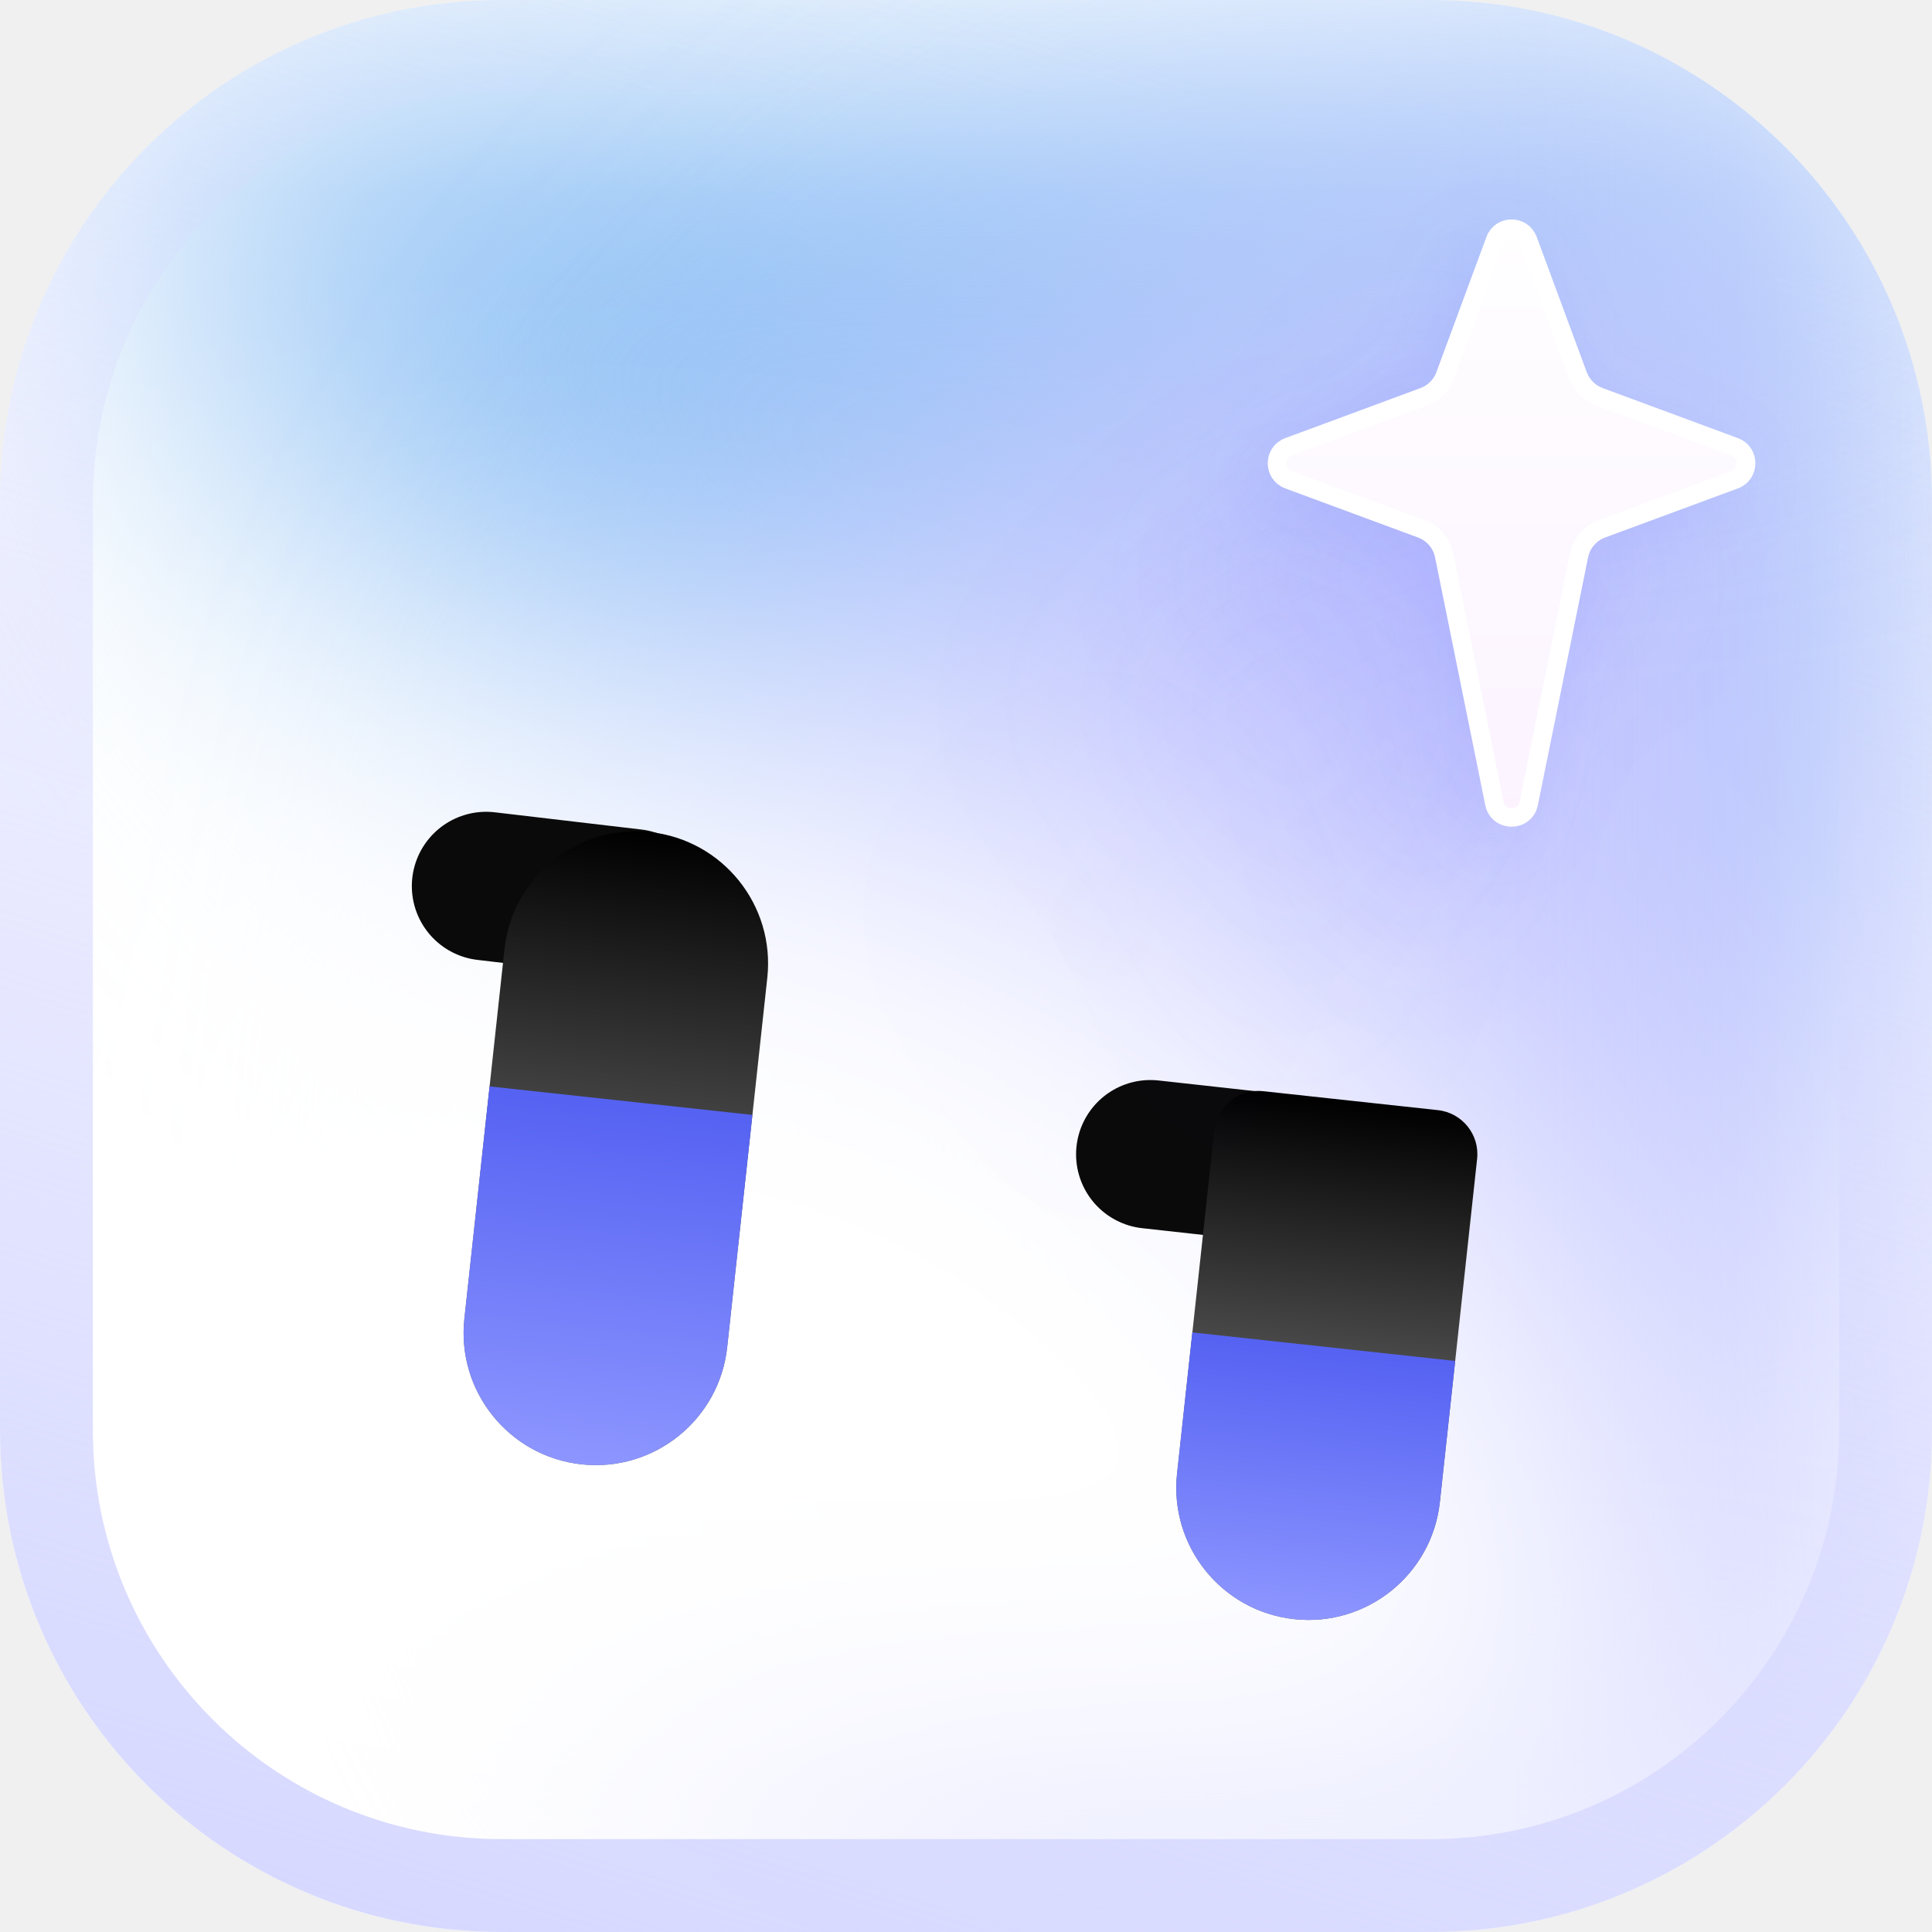
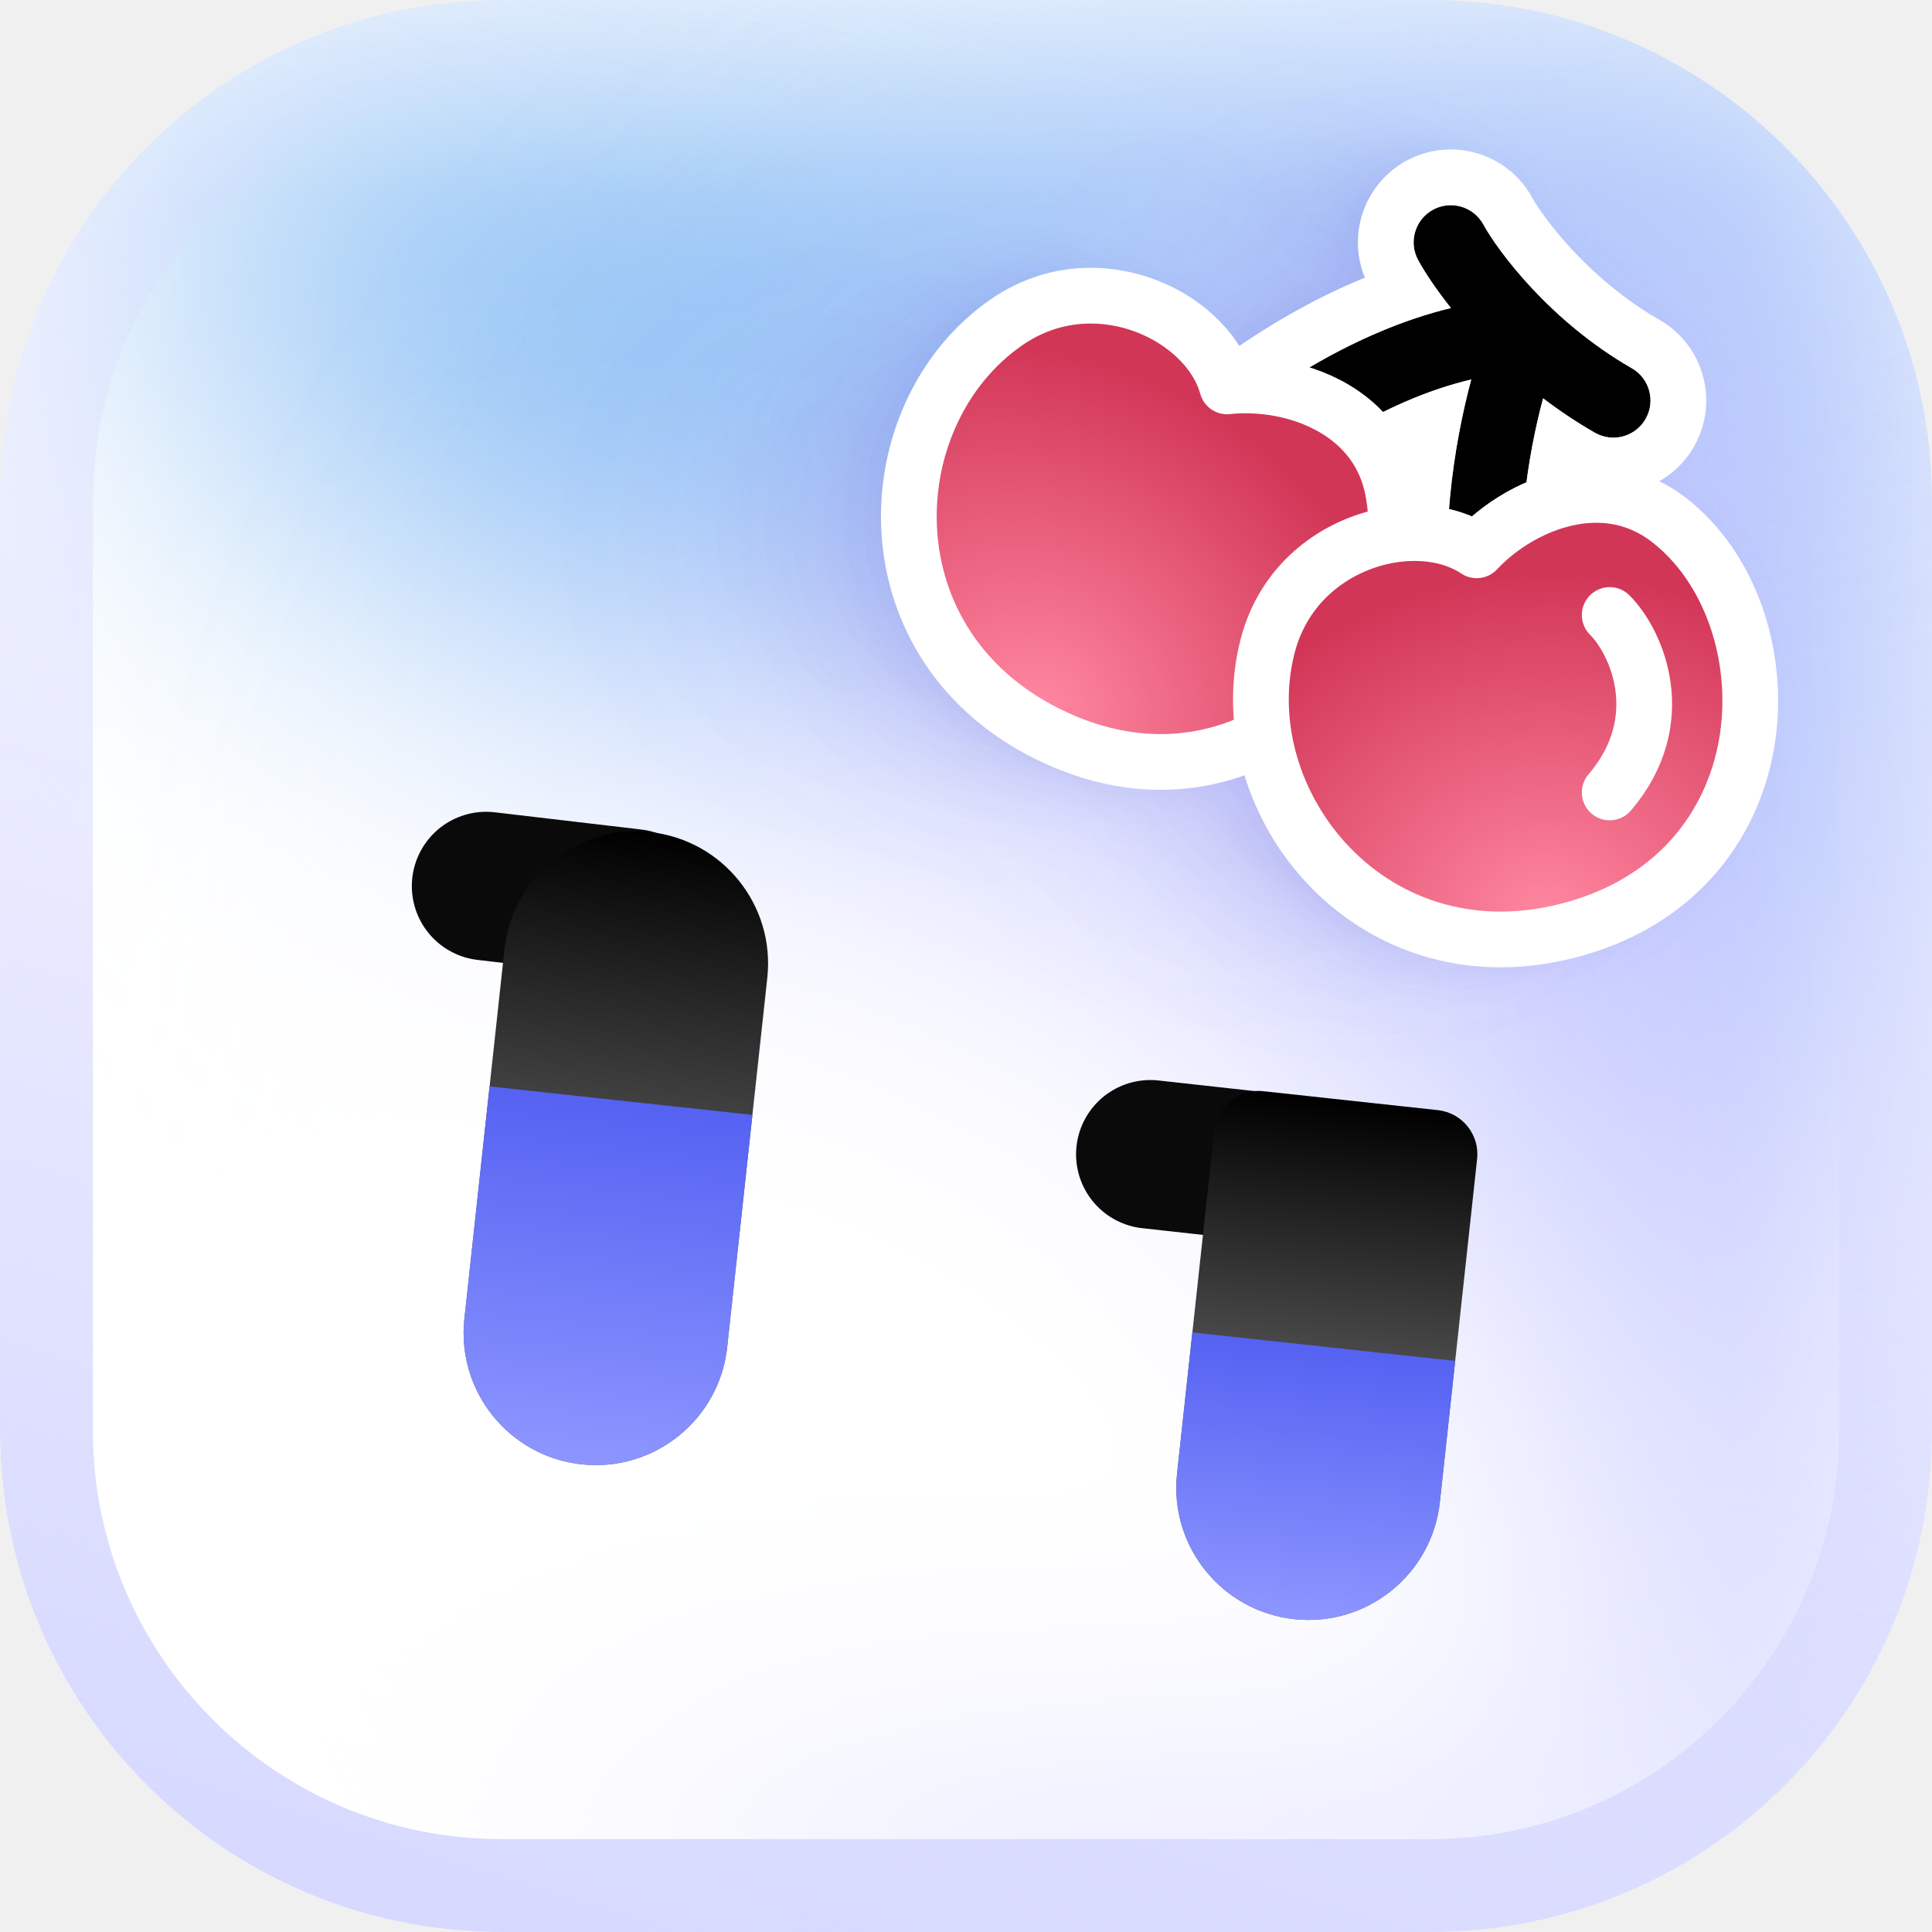
<svg xmlns="http://www.w3.org/2000/svg" width="104" height="104" viewBox="0 0 104 104" fill="none">
  <g clip-path="url(#clip0_4734_4513)">
    <rect width="104" height="104" rx="27" fill="white" />
    <g filter="url(#filter0_f_4734_4513)">
      <circle cx="73.802" cy="-11.239" r="68.96" fill="#91C2F5" />
    </g>
    <g filter="url(#filter1_f_4734_4513)">
      <circle cx="87.223" cy="64.637" r="55.54" fill="#C5C8FF" />
    </g>
    <g filter="url(#filter2_f_4734_4513)">
      <ellipse cx="31.683" cy="99.114" rx="60.85" ry="60.159" fill="white" />
    </g>
    <path d="M61.925 62.138L75.16 63.601" stroke="#0A0A0A" stroke-width="8" stroke-linecap="round" />
    <path d="M26.169 47.699L34.059 48.626" stroke="#0A0A0A" stroke-width="8" stroke-linecap="round" />
    <rect x="27.924" y="44.023" width="14.231" height="34.235" rx="7.116" transform="rotate(6.19488 27.9236 44.0235)" fill="url(#paint0_linear_4734_4513)" />
    <path d="M26.354 58.481L40.502 60.016L39.145 72.52C38.721 76.427 35.21 79.251 31.303 78.827V78.827C27.396 78.403 24.573 74.892 24.997 70.985L26.354 58.481Z" fill="url(#paint1_linear_4734_4513)" />
    <path d="M79.513 62.386C79.656 61.077 78.71 59.901 77.401 59.759L67.993 58.738C66.684 58.596 65.508 59.542 65.366 60.85L63.361 79.318C62.937 83.225 65.76 86.736 69.667 87.16V87.16C73.574 87.584 77.085 84.761 77.509 80.854L79.513 62.386Z" fill="url(#paint2_linear_4734_4513)" />
    <path d="M78.333 73.26L64.185 71.724L63.361 79.318C62.937 83.225 65.76 86.736 69.667 87.16V87.16C73.574 87.584 77.085 84.761 77.509 80.854L78.333 73.26Z" fill="url(#paint3_linear_4734_4513)" />
    <g filter="url(#filter3_dddd_4734_4513)">
-       <path d="M80.484 12.928C80.788 12.107 81.949 12.107 82.253 12.928L84.947 20.21C85.144 20.742 85.564 21.161 86.096 21.358L93.378 24.053C94.198 24.357 94.198 25.518 93.378 25.822L86.227 28.467C85.596 28.701 85.131 29.244 84.997 29.904L82.293 43.246C82.089 44.254 80.649 44.254 80.444 43.246L77.74 29.904C77.606 29.244 77.141 28.701 76.51 28.467L69.359 25.822C68.538 25.518 68.538 24.357 69.359 24.053L76.642 21.358C77.173 21.161 77.592 20.742 77.789 20.21L80.484 12.928Z" fill="url(#paint4_linear_4734_4513)" stroke="white" />
+       <mask id="path-12-outside-1_4734_4513" maskUnits="userSpaceOnUse" x="60.636" y="7.046" width="32" height="31" fill="black">
+         <rect fill="white" x="60.636" y="7.046" width="32" height="31" />
+         <path d="M77.136 11.291C78.105 10.761 79.321 11.117 79.851 12.086C80.633 13.516 83.441 17.3 87.842 19.823C88.8 20.373 89.132 21.596 88.582 22.554C88.033 23.512 86.811 23.843 85.853 23.294C84.853 22.721 83.923 22.093 83.066 21.441C82.237 24.52 81.477 29.198 82.152 33.816L80.172 34.105L78.194 34.394C77.428 29.153 78.254 23.944 79.198 20.43C77.05 20.929 74.9 21.865 72.917 22.992C70.047 24.625 67.7 26.558 66.457 27.794L65.046 26.375L63.636 24.957C65.119 23.483 67.747 21.33 70.94 19.515C73.063 18.308 75.515 17.207 78.104 16.581C77.287 15.553 76.694 14.65 76.341 14.006C75.812 13.037 76.167 11.821 77.136 11.291Z" />
+       </mask>
+       <path d="M77.136 11.291C78.105 10.761 79.321 11.117 79.851 12.086C80.633 13.516 83.441 17.3 87.842 19.823C88.8 20.373 89.132 21.596 88.582 22.554C88.033 23.512 86.811 23.843 85.853 23.294C84.853 22.721 83.923 22.093 83.066 21.441C82.237 24.52 81.477 29.198 82.152 33.816L80.172 34.105L78.194 34.394C77.428 29.153 78.254 23.944 79.198 20.43C77.05 20.929 74.9 21.865 72.917 22.992C70.047 24.625 67.7 26.558 66.457 27.794L65.046 26.375L63.636 24.957C65.119 23.483 67.747 21.33 70.94 19.515C73.063 18.308 75.515 17.207 78.104 16.581C77.287 15.553 76.694 14.65 76.341 14.006C75.812 13.037 76.167 11.821 77.136 11.291Z" fill="black" />
+       <path d="M77.136 11.291L75.697 8.659L75.696 8.659L77.136 11.291ZM79.851 12.086L82.483 10.647L82.483 10.646L79.851 12.086ZM87.842 19.823L86.35 22.426L86.35 22.426L87.842 19.823ZM88.582 22.554L91.185 24.047L91.185 24.046L88.582 22.554ZM85.853 23.294L84.361 25.897L84.362 25.897L85.853 23.294ZM83.066 21.441L84.883 19.054C84.088 18.448 83.044 18.279 82.098 18.601C81.152 18.924 80.429 19.696 80.169 20.661L83.066 21.441ZM82.152 33.816L82.585 36.784C83.373 36.669 84.082 36.246 84.558 35.608C85.033 34.97 85.235 34.169 85.12 33.382L82.152 33.816ZM80.172 34.105L79.739 31.136L79.739 31.136L80.172 34.105ZM78.194 34.394L75.225 34.828C75.465 36.467 76.988 37.602 78.627 37.362L78.194 34.394ZM79.198 20.43L82.095 21.208C82.368 20.19 82.087 19.103 81.355 18.345C80.622 17.587 79.546 17.269 78.519 17.508L79.198 20.43ZM72.917 22.992L71.434 20.384L71.434 20.384L72.917 22.992ZM66.457 27.794L64.329 29.909C64.889 30.473 65.652 30.792 66.447 30.794C67.243 30.797 68.007 30.483 68.571 29.922L66.457 27.794ZM65.046 26.375L67.174 24.26L67.174 24.26L65.046 26.375ZM63.636 24.957L61.521 22.829C60.957 23.39 60.638 24.153 60.636 24.948C60.634 25.744 60.948 26.508 61.509 27.073L63.636 24.957ZM70.94 19.515L69.457 16.907L69.457 16.907L70.94 19.515ZM78.104 16.581L78.809 19.497C79.804 19.256 80.608 18.525 80.941 17.556C81.274 16.587 81.09 15.516 80.452 14.714L78.104 16.581ZM76.341 14.006L73.709 15.445L73.709 15.445L76.341 14.006ZM77.136 11.291L78.575 13.923C78.091 14.188 77.484 14.011 77.219 13.526L79.851 12.086L82.483 10.646C81.157 8.224 78.119 7.334 75.697 8.659L77.136 11.291ZM79.851 12.086L77.219 13.525C78.22 15.357 81.391 19.583 86.35 22.426L87.842 19.823L89.334 17.221C85.49 15.017 83.046 11.676 82.483 10.647L79.851 12.086ZM87.842 19.823L86.35 22.426C85.87 22.151 85.706 21.54 85.98 21.062L88.582 22.554L91.185 24.046C92.558 21.651 91.731 18.595 89.334 17.221L87.842 19.823ZM88.582 22.554L85.98 21.061C86.255 20.582 86.865 20.417 87.344 20.691L85.853 23.294L84.362 25.897C86.757 27.269 89.811 26.441 91.185 24.047L88.582 22.554ZM85.853 23.294L87.345 20.692C86.468 20.189 85.646 19.635 84.883 19.054L83.066 21.441L81.248 23.827C82.2 24.552 83.238 25.253 84.361 25.897L85.853 23.294ZM83.066 21.441L80.169 20.661C79.279 23.967 78.428 29.084 79.183 34.249L82.152 33.816L85.12 33.382C84.525 29.312 85.195 25.072 85.963 22.22L83.066 21.441ZM82.152 33.816L81.718 30.847L79.739 31.136L80.172 34.105L80.606 37.073L82.585 36.784L82.152 33.816ZM80.172 34.105L79.739 31.136L77.76 31.425L78.194 34.394L78.627 37.362L80.606 37.073L80.172 34.105ZM78.194 34.394L81.162 33.96C80.475 29.258 81.215 24.484 82.095 21.208L79.198 20.43L76.3 19.652C75.293 23.404 74.38 29.047 75.225 34.828L78.194 34.394ZM79.198 20.43L78.519 17.508C76.013 18.089 73.591 19.159 71.434 20.384L72.917 22.992L74.4 25.6C76.21 24.571 78.086 23.768 79.876 23.352L79.198 20.43ZM72.917 22.992L71.434 20.384C68.322 22.154 65.764 24.252 64.341 25.666L66.457 27.794L68.571 29.922C69.635 28.864 71.772 27.095 74.4 25.6L72.917 22.992ZM66.457 27.794L68.584 25.679L67.174 24.26L65.046 26.375L62.918 28.49L64.329 29.909L66.457 27.794ZM65.046 26.375L67.174 24.26L65.763 22.842L63.636 24.957L61.509 27.073L62.919 28.491L65.046 26.375ZM63.636 24.957L65.751 27.085C67.055 25.789 69.472 23.801 72.423 22.123L70.94 19.515L69.457 16.907C66.022 18.86 63.184 21.177 61.521 22.829L63.636 24.957ZM70.94 19.515L72.423 22.123C74.377 21.011 76.566 20.04 78.809 19.497L78.104 16.581L77.399 13.665C74.464 14.375 71.748 15.604 69.457 16.907L70.94 19.515ZM78.104 16.581L80.452 14.714C79.717 13.79 79.227 13.03 78.973 12.566L76.341 14.006L73.709 15.445C74.161 16.271 74.856 17.317 75.755 18.448L78.104 16.581ZM76.341 14.006L78.974 12.567C79.238 13.05 79.061 13.658 78.576 13.923L77.136 11.291L75.696 8.659C73.273 9.985 72.385 13.024 73.709 15.445L76.341 14.006Z" fill="white" mask="url(#path-12-outside-1_4734_4513)" />
+       <path d="M54.163 17.36C57.022 15.371 60.288 15.656 62.635 16.898C63.806 17.518 64.819 18.409 65.471 19.47C65.723 19.88 65.925 20.329 66.057 20.801C66.23 20.782 66.403 20.767 66.574 20.758C67.58 20.707 68.713 20.818 69.817 21.136C72.01 21.766 74.356 23.319 74.964 26.316C75.794 30.407 73.911 34.976 70.601 37.886C67.21 40.866 62.212 42.213 56.791 39.7C46.513 34.936 47.027 22.322 54.163 17.36Z" fill="url(#paint4_radial_4734_4513)" stroke="white" stroke-width="3" stroke-linecap="round" stroke-linejoin="round" />
+       <path d="M68.235 34.783C69.102 31.411 71.762 29.494 74.35 28.902C75.642 28.607 76.992 28.62 78.178 28.998C78.636 29.145 79.083 29.352 79.491 29.623C79.609 29.496 79.731 29.372 79.855 29.254C80.583 28.558 81.514 27.903 82.558 27.422C84.63 26.468 87.421 26.112 89.838 27.985C93.138 30.542 94.695 35.232 94.088 39.597C93.466 44.068 90.559 48.352 84.813 49.989C73.917 53.091 66.07 43.201 68.235 34.783Z" fill="#D23657" />
+       <path d="M68.235 34.783C69.102 31.411 71.762 29.494 74.35 28.902C75.642 28.607 76.992 28.62 78.178 28.998C78.636 29.145 79.083 29.352 79.491 29.623C79.609 29.496 79.731 29.372 79.855 29.254C80.583 28.558 81.514 27.903 82.558 27.422C84.63 26.468 87.421 26.112 89.838 27.985C93.138 30.542 94.695 35.232 94.088 39.597C93.466 44.068 90.559 48.352 84.813 49.989C73.917 53.091 66.07 43.201 68.235 34.783Z" fill="url(#paint5_radial_4734_4513)" />
+       <path d="M68.235 34.783C69.102 31.411 71.762 29.494 74.35 28.902C75.642 28.607 76.992 28.62 78.178 28.998C78.636 29.145 79.083 29.352 79.491 29.623C79.609 29.496 79.731 29.372 79.855 29.254C80.583 28.558 81.514 27.903 82.558 27.422C84.63 26.468 87.421 26.112 89.838 27.985C93.138 30.542 94.695 35.232 94.088 39.597C93.466 44.068 90.559 48.352 84.813 49.989C73.917 53.091 66.07 43.201 68.235 34.783Z" stroke="white" stroke-width="3" stroke-linecap="round" stroke-linejoin="round" />
+       <path d="M86.651 33.106C88.128 34.584 89.962 38.775 86.651 42.658" stroke="white" stroke-width="3" stroke-linecap="round" />
    </g>
  </g>
-   <rect x="2.5" y="2.5" width="99" height="99" rx="24.5" stroke="url(#paint5_linear_4734_4513)" stroke-width="5" />
+   <rect x="2.5" y="2.5" width="99" height="99" rx="24.5" stroke="url(#paint6_linear_4734_4513)" stroke-width="5" />
  <defs>
    <filter id="filter0_f_4734_4513" x="-31.927" y="-116.969" width="211.46" height="211.46" filterUnits="userSpaceOnUse" color-interpolation-filters="sRGB">
      <feFlood flood-opacity="0" result="BackgroundImageFix" />
      <feBlend mode="normal" in="SourceGraphic" in2="BackgroundImageFix" result="shape" />
      <feGaussianBlur stdDeviation="18.385" result="effect1_foregroundBlur_4734_4513" />
    </filter>
    <filter id="filter1_f_4734_4513" x="-5.087" y="-27.672" width="184.619" height="184.619" filterUnits="userSpaceOnUse" color-interpolation-filters="sRGB">
      <feFlood flood-opacity="0" result="BackgroundImageFix" />
      <feBlend mode="normal" in="SourceGraphic" in2="BackgroundImageFix" result="shape" />
      <feGaussianBlur stdDeviation="18.385" result="effect1_foregroundBlur_4734_4513" />
    </filter>
    <filter id="filter2_f_4734_4513" x="-79.067" y="-10.945" width="221.499" height="220.117" filterUnits="userSpaceOnUse" color-interpolation-filters="sRGB">
      <feFlood flood-opacity="0" result="BackgroundImageFix" />
      <feBlend mode="normal" in="SourceGraphic" in2="BackgroundImageFix" result="shape" />
      <feGaussianBlur stdDeviation="24.95" result="effect1_foregroundBlur_4734_4513" />
    </filter>
-     <filter id="filter3_dddd_4734_4513" x="30.528" y="6.097" width="69.68" height="81.227" filterUnits="userSpaceOnUse" color-interpolation-filters="sRGB">
+     <filter id="filter3_dddd_4734_4513" x="25.774" y="3.045" width="70.942" height="56.032" filterUnits="userSpaceOnUse" color-interpolation-filters="sRGB">
      <feFlood flood-opacity="0" result="BackgroundImageFix" />
      <feColorMatrix in="SourceAlpha" type="matrix" values="0 0 0 0 0 0 0 0 0 0 0 0 0 0 0 0 0 0 127 0" result="hardAlpha" />
-       <feOffset dx="-1" dy="1" />
-       <feGaussianBlur stdDeviation="2" />
-       <feColorMatrix type="matrix" values="0 0 0 0 0.286 0 0 0 0 0.31 0 0 0 0 0.973 0 0 0 0.1 0" />
+       <feOffset dx="-1" />
+       <feGaussianBlur stdDeviation="1" />
+       <feColorMatrix type="matrix" values="0 0 0 0 0.4 0 0 0 0 0.416 0 0 0 0 0.839 0 0 0 0.1 0" />
      <feBlend mode="normal" in2="BackgroundImageFix" result="effect1_dropShadow_4734_4513" />
      <feColorMatrix in="SourceAlpha" type="matrix" values="0 0 0 0 0 0 0 0 0 0 0 0 0 0 0 0 0 0 127 0" result="hardAlpha" />
-       <feOffset dx="-5" dy="6" />
-       <feGaussianBlur stdDeviation="4" />
-       <feColorMatrix type="matrix" values="0 0 0 0 0.286 0 0 0 0 0.31 0 0 0 0 0.973 0 0 0 0.09 0" />
+       <feOffset dx="-4" />
+       <feGaussianBlur stdDeviation="2" />
+       <feColorMatrix type="matrix" values="0 0 0 0 0.4 0 0 0 0 0.416 0 0 0 0 0.839 0 0 0 0.09 0" />
      <feBlend mode="normal" in2="effect1_dropShadow_4734_4513" result="effect2_dropShadow_4734_4513" />
      <feColorMatrix in="SourceAlpha" type="matrix" values="0 0 0 0 0 0 0 0 0 0 0 0 0 0 0 0 0 0 127 0" result="hardAlpha" />
-       <feOffset dx="-12" dy="13" />
-       <feGaussianBlur stdDeviation="5.5" />
-       <feColorMatrix type="matrix" values="0 0 0 0 0.286 0 0 0 0 0.31 0 0 0 0 0.973 0 0 0 0.05 0" />
+       <feOffset dx="-8" dy="1" />
+       <feGaussianBlur stdDeviation="2.5" />
+       <feColorMatrix type="matrix" values="0 0 0 0 0.4 0 0 0 0 0.416 0 0 0 0 0.839 0 0 0 0.05 0" />
      <feBlend mode="normal" in2="effect2_dropShadow_4734_4513" result="effect3_dropShadow_4734_4513" />
      <feColorMatrix in="SourceAlpha" type="matrix" values="0 0 0 0 0 0 0 0 0 0 0 0 0 0 0 0 0 0 127 0" result="hardAlpha" />
-       <feOffset dx="-22" dy="24" />
-       <feGaussianBlur stdDeviation="6.5" />
-       <feColorMatrix type="matrix" values="0 0 0 0 0.286 0 0 0 0 0.31 0 0 0 0 0.973 0 0 0 0.01 0" />
+       <feOffset dx="-15" dy="1" />
+       <feGaussianBlur stdDeviation="3" />
+       <feColorMatrix type="matrix" values="0 0 0 0 0.4 0 0 0 0 0.416 0 0 0 0 0.839 0 0 0 0.01 0" />
      <feBlend mode="normal" in2="effect3_dropShadow_4734_4513" result="effect4_dropShadow_4734_4513" />
      <feBlend mode="normal" in="SourceGraphic" in2="effect4_dropShadow_4734_4513" result="shape" />
    </filter>
    <linearGradient id="paint0_linear_4734_4513" x1="35.039" y1="44.023" x2="35.039" y2="78.259" gradientUnits="userSpaceOnUse">
      <stop />
      <stop offset="0.673" stop-color="#666666" />
    </linearGradient>
    <linearGradient id="paint1_linear_4734_4513" x1="33.428" y1="59.248" x2="31.303" y2="78.827" gradientUnits="userSpaceOnUse">
      <stop stop-color="#5562F2" />
      <stop offset="1" stop-color="#8D96FF" />
    </linearGradient>
    <linearGradient id="paint2_linear_4734_4513" x1="72.697" y1="59.248" x2="69.667" y2="87.16" gradientUnits="userSpaceOnUse">
      <stop />
      <stop offset="0.673" stop-color="#666666" />
    </linearGradient>
    <linearGradient id="paint3_linear_4734_4513" x1="71.259" y1="72.492" x2="69.667" y2="87.16" gradientUnits="userSpaceOnUse">
      <stop stop-color="#5562F2" />
      <stop offset="1" stop-color="#8D96FF" />
    </linearGradient>
-     <linearGradient id="paint4_linear_4734_4513" x1="81.368" y1="9.097" x2="81.368" y2="50.324" gradientUnits="userSpaceOnUse">
-       <stop stop-color="white" />
-       <stop offset="1" stop-color="#FBF1FF" />
-     </linearGradient>
-     <linearGradient id="paint5_linear_4734_4513" x1="52" y1="-9.62211e-07" x2="19.714" y2="104" gradientUnits="userSpaceOnUse">
+     <radialGradient id="paint4_radial_4734_4513" cx="0" cy="0" r="1" gradientUnits="userSpaceOnUse" gradientTransform="translate(55.9658 38.1079) rotate(-53.1301) scale(18.4613 21.2381)">
+       <stop stop-color="#FF87A1" />
+       <stop offset="1" stop-color="#D23657" />
+     </radialGradient>
+     <radialGradient id="paint5_radial_4734_4513" cx="0" cy="0" r="1" gradientUnits="userSpaceOnUse" gradientTransform="translate(83.1478 49.3212) rotate(-93.8924) scale(18.4613 21.2381)">
+       <stop stop-color="#FF87A1" />
+       <stop offset="1" stop-color="#D23657" />
+     </radialGradient>
+     <linearGradient id="paint6_linear_4734_4513" x1="52" y1="-9.62211e-07" x2="19.714" y2="104" gradientUnits="userSpaceOnUse">
      <stop stop-color="#D6D8FF" stop-opacity="0" />
      <stop offset="1" stop-color="#D6D8FF" />
    </linearGradient>
    <clipPath id="clip0_4734_4513">
      <rect width="104" height="104" rx="27" fill="white" />
    </clipPath>
  </defs>
</svg>
